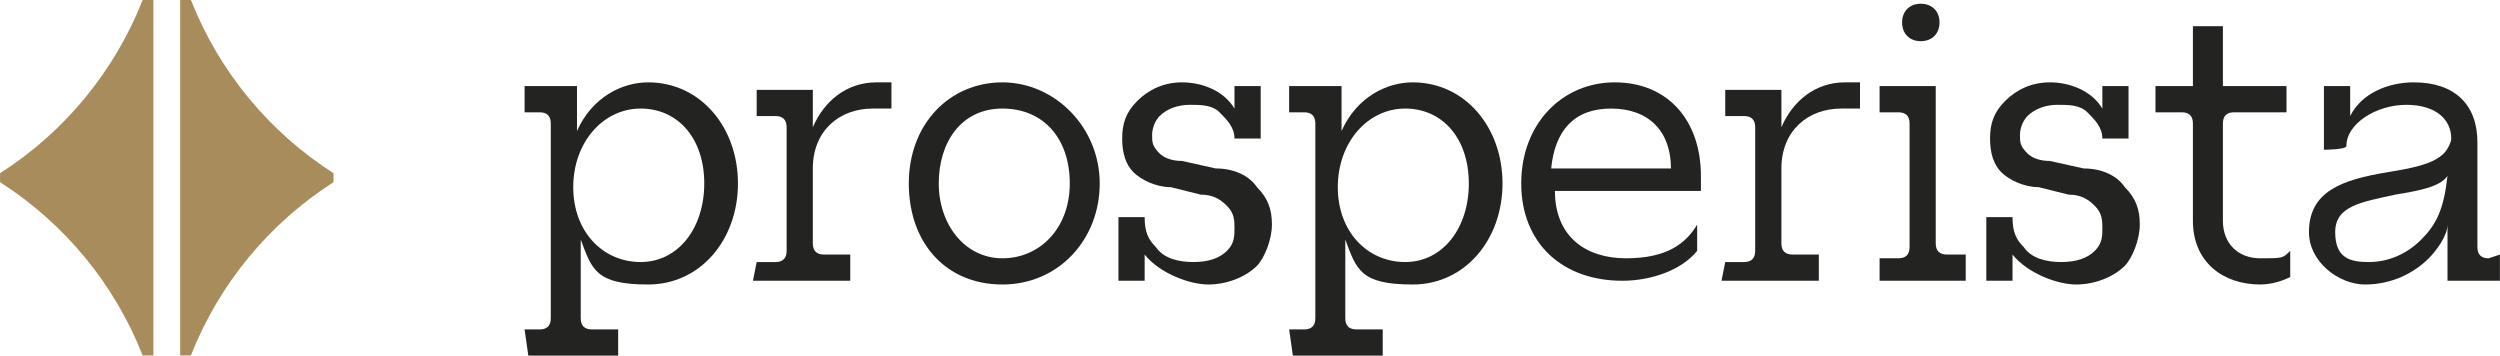
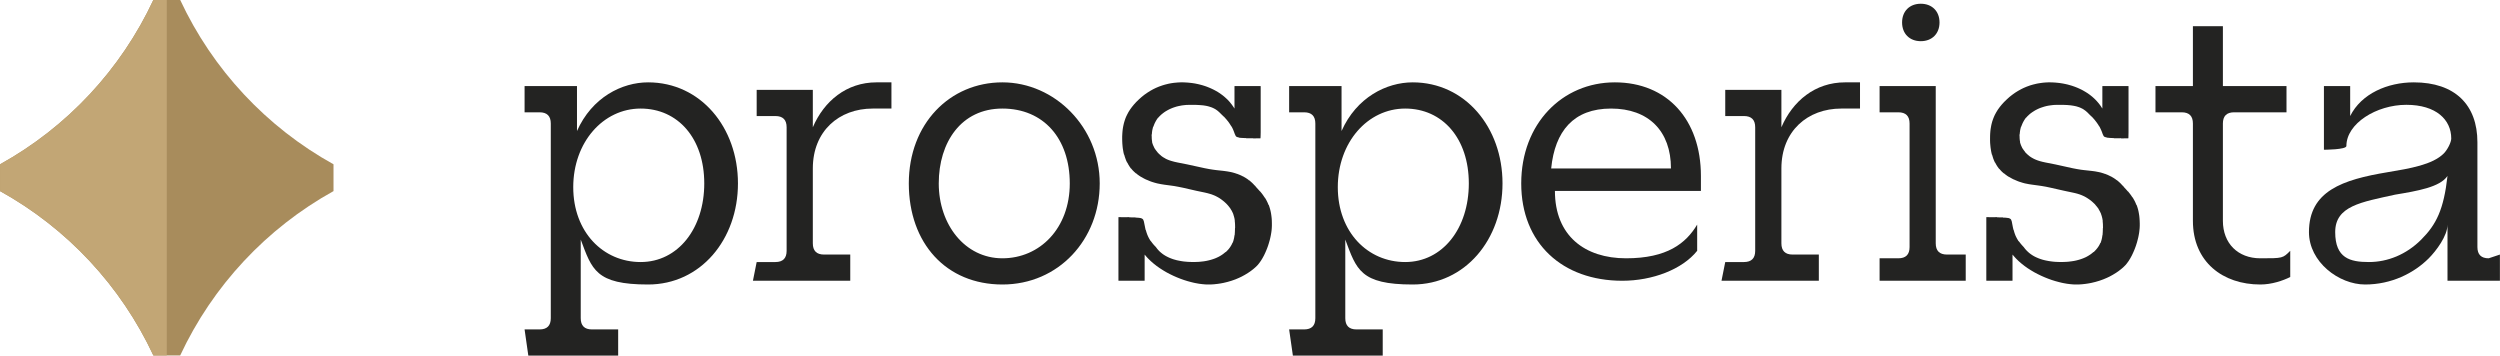
<svg xmlns="http://www.w3.org/2000/svg" viewBox="118.99 402.8 66.777 9.5" width="2400" height="341.4">
  <g transform="translate(114.492,398.597) scale(0.179)">
-     <path d="M48,23.471 H46.402 A54.312,54.312 0 0 1 25.118,49.33 V50.67 A54.312,54.312 0 0 1 46.402,76.529 H48 Z" fill="#A88C5C" />
-     <path d="M52,23.471 H53.598 A54.312,54.312 0 0 0 74.882,49.33 V50.67 A54.312,54.312 0 0 0 53.598,76.529 H52 Z" fill="#A88C5C" />
+     <path d="M48 23.471H52A54.312 54.312 0 0 0 74.882 48V52A54.312 54.312 0 0 0 52 76.529H48A54.312 54.312 0 0 0 25.118 52V48A54.312 54.312 0 0 0 48 23.471Z" fill="#A88C5C" />
+     <path d="M50 23.471H48A54.312 54.312 0 0 1 25.118 48V52A54.312 54.312 0 0 1 48 76.529H50Z" fill="#C2A675" />
  </g>
  <g fill="#232322">
    <path d="M133,411.6 L133.4,411.6 C133.6,411.6,133.7,411.5,133.7,411.3 L133.7,406.1 C133.7,405.9,133.6,405.8,133.4,405.8 L133,405.8 L133,405.1 L134.4,405.1 L134.4,406.3 C134.8,405.4,135.6,405,136.3,405 C137.7,405,138.7,406.2,138.7,407.7 C138.7,409.2,137.7,410.4,136.3,410.4 C134.9,410.4,134.8,410,134.5,409.2 L134.5,411.3 C134.5,411.5,134.6,411.6,134.8,411.6 L135.5,411.6 L135.5,412.3 L133.1,412.3 L133,411.6 Z M137.8,407.7 C137.8,406.5,137.1,405.7,136.1,405.7 C135.1,405.7,134.3,406.6,134.3,407.8 C134.3,409,135.1,409.8,136.1,409.8 C137.1,409.8,137.8,408.9,137.8,407.7 Z" />
    <path d="M139.2,409.8 L139.7,409.8 C139.9,409.8,140,409.7,140,409.5 L140,406.2 C140,406,139.9,405.9,139.7,405.9 L139.2,405.9 L139.2,405.2 L140.7,405.2 L140.7,406.2 C141,405.5,141.6,405,142.4,405 C143.2,405,142.7,405,142.8,405 L142.8,405.7 C142.7,405.7,142.5,405.7,142.3,405.7 C141.4,405.7,140.7,406.3,140.7,407.3 L140.7,409.3 C140.7,409.5,140.8,409.6,141,409.6 L141.7,409.6 L141.7,410.3 L139.1,410.3 L139.2,409.8 Z" />
    <path d="M143.264,407.7 C143.264,406.1,144.364,405,145.764,405 C147.164,405,148.364,406.2,148.364,407.7 C148.364,409.2,147.264,410.4,145.764,410.4 C144.264,410.4,143.264,409.3,143.264,407.7 Z M147.564,407.7 C147.564,406.5,146.864,405.7,145.764,405.7 C144.664,405.7,144.064,406.6,144.064,407.7 C144.064,408.8,144.764,409.7,145.764,409.7 C146.764,409.7,147.564,408.9,147.564,407.7 Z" />
-     <path d="M149.564,409.6 L149.564,410.3 L148.864,410.3 L148.864,408.6 L149.564,408.6 C149.564,409,149.664,409.2,149.864,409.4 C150.064,409.7,150.464,409.8,150.864,409.8 C151.264,409.8,151.564,409.7,151.764,409.5 C151.964,409.3,151.964,409.1,151.964,408.9 C151.964,408.7,151.964,408.5,151.764,408.3 C151.564,408.1,151.364,408,151.064,408 L150.264,407.8 C149.864,407.8,149.464,407.6,149.264,407.4 C149.064,407.2,148.964,406.9,148.964,406.5 C148.964,406.1,149.064,405.8,149.364,405.5 C149.664,405.2,150.064,405,150.564,405 C151.064,405,151.664,405.2,151.964,405.7 L151.964,405.1 L152.664,405.1 L152.664,406.5 L151.964,406.5 C151.964,406.2,151.764,406,151.564,405.8 C151.364,405.6,151.064,405.6,150.764,405.6 C150.464,405.6,150.164,405.7,149.964,405.9 C149.864,406,149.764,406.2,149.764,406.4 C149.764,406.6,149.764,406.7,149.964,406.9 C150.064,407,150.264,407.1,150.564,407.1 L151.464,407.3 C151.964,407.3,152.364,407.5,152.564,407.8 C152.864,408.1,152.964,408.4,152.964,408.8 C152.964,409.2,152.764,409.7,152.564,409.9 C152.264,410.2,151.764,410.4,151.264,410.4 C150.764,410.4,149.964,410.1,149.564,409.6 Z" />
+     <path d="M150.145 410.073L150.234 410.12L150.333 410.168L150.424 410.208L150.517 410.245L150.612 410.279L150.707 410.309L150.803 410.335L150.881 410.354L150.93 410.364L151.019 410.38L151.108 410.391L151.188 410.398L151.258 410.4L151.338 410.399L151.417 410.394L151.517 410.383L151.596 410.371L151.675 410.356L151.782 410.33L151.887 410.299L151.991 410.262L152.083 410.223L152.155 410.189L152.243 410.141L152.328 410.089L152.394 410.044L152.466 409.989L152.519 409.943L152.562 409.902L152.583 409.88L152.621 409.834L152.668 409.769L152.71 409.701L152.753 409.622L152.787 409.55L152.815 409.485L152.837 409.43L152.861 409.364L152.882 409.297L152.907 409.21L152.923 409.142L152.935 409.084L152.947 409.014L152.955 408.955L152.96 408.895L152.963 408.835L152.963 408.765L152.961 408.685L152.957 408.625L152.95 408.566L152.94 408.497L152.928 408.438L152.916 408.39L152.899 408.332L152.88 408.276L152.876 408.273L152.873 408.273L152.847 408.21L152.812 408.14L152.773 408.074L152.768 408.084L152.767 408.085L152.767 408.076L152.764 408.067L152.726 408.011L152.691 407.964L152.648 407.912L152.639 407.906L152.594 407.855L152.554 407.812L152.512 407.761L152.506 407.755L152.502 407.755L152.47 407.719L152.437 407.686L152.382 407.637L152.361 407.619L152.355 407.616L152.348 407.618L152.344 407.611L152.338 407.604L152.3 407.577L152.262 407.552L152.191 407.511L152.186 407.511L152.154 407.494L152.113 407.475L152.038 407.445L152.019 407.441L152.012 407.437L151.968 407.423L151.924 407.41L151.871 407.397L151.772 407.379L151.68 407.366L151.477 407.344L151.387 407.332L151.287 407.316L151.167 407.293L150.704 407.192L150.441 407.14L150.36 407.122L150.29 407.103L150.238 407.087L150.187 407.068L150.129 407.042L150.116 407.033L150.068 407.006L150.03 406.981L150.007 406.964L150.002 406.958L149.959 406.921L149.932 406.895L149.906 406.867L149.902 406.86L149.878 406.83L149.855 406.8L149.823 406.752L149.819 406.743L149.817 406.735L149.796 406.693L149.785 406.666L149.775 406.639L149.765 406.603L149.762 406.596L149.762 406.591L149.764 406.583L149.758 406.546L149.754 406.499L149.752 406.413L149.75 406.408L149.745 406.41L149.744 406.408L149.755 406.394L149.757 406.385L149.76 406.338L149.766 406.291L149.776 406.244L149.788 406.197L149.784 406.195L149.798 406.182L149.811 406.146L149.825 406.11L149.842 406.074L149.865 406.031L149.891 405.988L149.919 405.948L149.928 405.943L149.968 405.899L150.012 405.858L150.058 405.821L150.099 405.791L150.132 405.77L150.184 405.74L150.229 405.717L150.274 405.697L150.321 405.678L150.368 405.662L150.416 405.647L150.474 405.633L150.562 405.616L150.612 405.61L150.671 405.604L150.761 405.601L150.941 405.602L151.051 405.608L151.131 405.615L151.2 405.626L151.239 405.634L151.278 405.644L151.344 405.665L151.381 405.68L151.408 405.693L151.435 405.707L151.469 405.727L151.517 405.762L151.562 405.802L151.668 405.907L151.684 405.918L151.757 406L151.812 406.07L151.845 406.119L151.881 406.177L151.895 406.189L151.891 406.188L151.913 406.231L151.929 406.266L151.95 406.319L151.975 406.387L151.984 406.402L151.993 406.426L152.004 406.441L152.017 406.452L152.025 406.457L152.041 406.463L152.066 406.468L152.064 406.465L152.081 406.476L152.09 406.478L152.135 406.483L152.191 406.486L152.257 406.489L152.266 406.488L152.267 406.487L152.274 406.492L152.283 406.493L152.458 406.493L152.466 406.497L152.653 406.495L152.659 406.491L152.662 406.424L152.664 406.336L152.664 405.106L152.659 405.1L151.969 405.1L151.964 405.104L151.964 405.695L151.961 405.696L151.94 405.662L151.894 405.597L151.838 405.526L151.784 405.467L151.748 405.433L151.696 405.386L151.657 405.354L151.617 405.324L151.56 405.284L151.518 405.257L151.448 405.217L151.404 405.194L151.341 405.164L151.295 405.144L151.23 405.118L151.183 405.101L151.107 405.077L151.039 405.059L150.99 405.047L150.912 405.031L150.843 405.02L150.793 405.014L150.714 405.006L150.644 405.002L150.594 405L150.524 405L150.454 405.003L150.344 405.013L150.275 405.023L150.206 405.036L150.109 405.06L150.042 405.08L149.948 405.113L149.865 405.148L149.793 405.183L149.714 405.227L149.638 405.275L149.556 405.332L149.478 405.395L149.411 405.455L149.339 405.525L149.279 405.591L149.222 405.661L149.175 405.726L149.132 405.794L149.095 405.864L149.069 405.918L149.05 405.965L149.034 406.012L149.019 406.06L149.006 406.108L148.993 406.167L148.984 406.216L148.977 406.265L148.971 406.325L148.967 406.385L148.964 406.445L148.964 406.505L148.965 406.565L148.968 406.635L148.973 406.695L148.979 406.754L148.992 406.833L149.001 406.882L149.013 406.93L149.019 406.933L149.032 406.981L149.051 407.037L149.068 407.083L149.088 407.127L149.096 407.144L149.101 407.137L149.102 407.146L149.129 407.197L149.154 407.238L149.186 407.285L149.203 407.307L149.208 407.307L149.211 407.303L149.213 407.305L149.213 407.313L149.225 407.328L149.25 407.356L149.284 407.389L149.332 407.432L149.34 407.428L149.342 407.436L149.349 407.442L149.386 407.471L149.425 407.498L149.473 407.529L149.479 407.53L149.545 407.568L149.605 407.598L149.621 407.603L149.7 407.637L149.754 407.657L149.761 407.659L149.825 407.679L149.899 407.699L149.999 407.719L150.091 407.734L150.264 407.757L150.356 407.77L150.465 407.79L150.584 407.814L150.947 407.897L151.167 407.943L151.24 407.96L151.294 407.975L151.348 407.991L151.4 408.011L151.444 408.029L151.486 408.05L151.527 408.072L151.567 408.096L151.606 408.123L151.651 408.157L151.687 408.186L151.722 408.218L151.762 408.257L151.805 408.306L151.84 408.351L151.86 408.379L151.863 408.387L151.888 408.426L151.909 408.468L151.932 408.518L151.934 408.524L151.934 408.532L151.946 408.568L151.956 408.605L151.965 408.642L151.972 408.69L151.972 408.708L151.976 408.747L151.979 408.796L151.981 408.885L151.978 408.894L151.975 408.992L151.97 409.072L151.964 409.089L151.953 409.158L151.939 409.216L151.931 409.244L151.917 409.281L151.91 409.288L151.885 409.341L151.854 409.392L151.819 409.441L151.787 409.478L151.738 409.528L151.72 409.537L151.666 409.581L151.634 409.604L151.6 409.626L151.548 409.656L151.494 409.682L151.448 409.702L151.392 409.722L151.335 409.74L151.277 409.755L151.219 409.768L151.149 409.78L151.09 409.787L151.01 409.795L150.93 409.798L150.861 409.799L150.8 409.798L150.721 409.795L150.661 409.79L150.601 409.784L150.542 409.775L150.483 409.764L150.424 409.752L150.366 409.736L150.319 409.722L150.262 409.701L150.216 409.682L150.162 409.656L150.118 409.632L150.076 409.606L150.043 409.583L150.004 409.552L149.966 409.519L149.931 409.483L149.899 409.446L149.863 409.398L149.821 409.354L149.795 409.325L149.77 409.294L149.734 409.246L149.72 409.232L149.689 409.181L149.661 409.128L149.637 409.074L149.617 409.018L149.594 408.943L149.588 408.935L149.544 408.718L149.542 408.71L149.538 408.702L149.53 408.677L149.521 408.662L149.509 408.649L149.494 408.64L149.486 408.637L149.487 408.641L149.476 408.629L149.442 408.623L149.406 408.618L149.322 408.612L149.315 408.608L149.158 408.606L149.15 408.601L148.972 408.602L148.87 408.6L148.864 408.604L148.864 410.294L148.868 410.3L149.558 410.3L149.564 410.296L149.564 409.606L149.566 409.603L149.625 409.672L149.666 409.715L149.731 409.778L149.806 409.843L149.885 409.905L149.967 409.963L150.059 410.022Z" />
    <path d="M153.424,411.6 L153.824,411.6 C154.024,411.6,154.124,411.5,154.124,411.3 L154.124,406.1 C154.124,405.9,154.024,405.8,153.824,405.8 L153.424,405.8 L153.424,405.1 L154.824,405.1 L154.824,406.3 C155.224,405.4,156.024,405,156.724,405 C158.124,405,159.124,406.2,159.124,407.7 C159.124,409.2,158.124,410.4,156.724,410.4 C155.324,410.4,155.224,410,154.924,409.2 L154.924,411.3 C154.924,411.5,155.024,411.6,155.224,411.6 L155.924,411.6 L155.924,412.3 L153.524,412.3 L153.424,411.6 Z M158.224,407.7 C158.224,406.5,157.524,405.7,156.524,405.7 C155.524,405.7,154.724,406.6,154.724,407.8 C154.724,409,155.524,409.8,156.524,409.8 C157.524,409.8,158.224,408.9,158.224,407.7 Z" />
    <path d="M159.624,407.7 C159.624,406.1,160.724,405,162.124,405 C163.524,405,164.424,406,164.424,407.5 C164.424,409,164.424,407.8,164.424,407.9 L160.524,407.9 C160.524,409.1,161.324,409.7,162.424,409.7 C163.524,409.7,164.024,409.3,164.324,408.8 L164.324,408.8 L164.324,409.5 C163.924,410,163.124,410.3,162.324,410.3 C160.724,410.3,159.624,409.3,159.624,407.7 Z M163.624,407.3 C163.624,406.3,163.024,405.7,162.024,405.7 C161.024,405.7,160.524,406.3,160.424,407.3 L163.624,407.3 Z" />
    <path d="M165.074,409.8 L165.574,409.8 C165.774,409.8,165.874,409.7,165.874,409.5 L165.874,406.2 C165.874,406,165.774,405.9,165.574,405.9 L165.074,405.9 L165.074,405.2 L166.574,405.2 L166.574,406.2 C166.874,405.5,167.474,405,168.274,405 C169.074,405,168.574,405,168.674,405 L168.674,405.7 C168.574,405.7,168.374,405.7,168.174,405.7 C167.274,405.7,166.574,406.3,166.574,407.3 L166.574,409.3 C166.574,409.5,166.674,409.6,166.874,409.6 L167.574,409.6 L167.574,410.3 L164.974,410.3 L165.074,409.8 Z" />
    <path d="M169.197,409.7 L169.697,409.7 C169.898,409.7,169.998,409.6,169.998,409.4 L169.998,406.1 C169.998,405.9,169.898,405.8,169.697,405.8 L169.197,405.8 L169.197,405.1 L170.697,405.1 L170.697,409.3 C170.697,409.5,170.798,409.6,170.998,409.6 L171.498,409.6 L171.498,410.3 L169.197,410.3 L169.197,409.7 Z M169.798,403.4 C169.798,403.1,169.998,402.9,170.298,402.9 C170.597,402.9,170.798,403.1,170.798,403.4 C170.798,403.7,170.597,403.9,170.298,403.9 C169.998,403.9,169.798,403.7,169.798,403.4 Z" />
-     <path d="M172.748,409.6 L172.748,410.3 L172.048,410.3 L172.048,408.6 L172.748,408.6 C172.748,409,172.847,409.2,173.048,409.4 C173.248,409.7,173.648,409.8,174.048,409.8 C174.447,409.8,174.748,409.7,174.947,409.5 C175.148,409.3,175.148,409.1,175.148,408.9 C175.148,408.7,175.148,408.5,174.947,408.3 C174.748,408.1,174.548,408,174.248,408 L173.447,407.8 C173.048,407.8,172.648,407.6,172.447,407.4 C172.248,407.2,172.148,406.9,172.148,406.5 C172.148,406.1,172.248,405.8,172.548,405.5 C172.847,405.2,173.248,405,173.748,405 C174.248,405,174.847,405.2,175.148,405.7 L175.148,405.1 L175.847,405.1 L175.847,406.5 L175.148,406.5 C175.148,406.2,174.947,406,174.748,405.8 C174.548,405.6,174.248,405.6,173.947,405.6 C173.648,405.6,173.347,405.7,173.148,405.9 C173.048,406,172.947,406.2,172.947,406.4 C172.947,406.6,172.947,406.7,173.148,406.9 C173.248,407,173.447,407.1,173.748,407.1 L174.648,407.3 C175.148,407.3,175.548,407.5,175.748,407.8 C176.048,408.1,176.148,408.4,176.148,408.8 C176.148,409.2,175.947,409.7,175.748,409.9 C175.447,410.2,174.947,410.4,174.447,410.4 C173.947,410.4,173.148,410.1,172.748,409.6 Z" />
+     <path d="M173.329 410.073L173.418 410.12L173.517 410.168L173.608 410.208L173.701 410.245L173.795 410.279L173.891 410.309L173.987 410.335L174.065 410.354L174.114 410.364L174.203 410.38L174.292 410.391L174.372 410.398L174.442 410.4L174.522 410.399L174.601 410.394L174.701 410.383L174.78 410.371L174.859 410.356L174.966 410.33L175.071 410.299L175.174 410.262L175.267 410.223L175.339 410.189L175.427 410.141L175.512 410.089L175.578 410.044L175.649 409.989L175.68 409.963L175.725 409.922L175.767 409.88L175.805 409.834L175.852 409.769L175.894 409.701L175.937 409.622L175.971 409.549L175.999 409.485L176.021 409.429L176.045 409.363L176.072 409.277L176.09 409.21L176.107 409.142L176.119 409.083L176.131 409.014L176.138 408.955L176.144 408.895L176.147 408.835L176.147 408.765L176.144 408.685L176.14 408.625L176.134 408.565L176.123 408.496L176.112 408.438L176.1 408.389L176.083 408.332L176.064 408.277L176.06 408.274L176.058 408.281L176.056 408.27L176.037 408.225L176.021 408.189L175.998 408.145L175.959 408.077L175.954 408.071L175.951 408.072L175.913 408.015L175.872 407.961L175.836 407.916L175.831 407.911L175.828 407.915L175.821 407.904L175.782 407.86L175.737 407.812L175.696 407.761L175.691 407.758L175.689 407.76L175.686 407.759L175.682 407.751L175.637 407.702L175.603 407.67L175.56 407.632L175.538 407.615L175.526 407.609L175.488 407.58L175.44 407.549L175.376 407.512L175.37 407.511L175.295 407.474L175.22 407.444L175.208 407.443L175.193 407.436L175.149 407.422L175.106 407.409L175.052 407.397L174.954 407.378L174.862 407.366L174.66 407.344L174.578 407.334L174.469 407.316L174.349 407.293L173.896 407.193L173.632 407.141L173.55 407.123L173.478 407.104L173.425 407.087L173.372 407.067L173.321 407.044L173.264 407.013L173.217 406.983L173.194 406.966L173.188 406.96L173.145 406.924L173.118 406.898L173.092 406.871L173.086 406.867L173.08 406.853L173.046 406.809L173.014 406.762L173.004 406.746L173.002 406.738L172.985 406.704L172.974 406.678L172.961 406.642L172.95 406.605L172.948 406.596L172.95 406.588L172.943 406.55L172.939 406.512L172.937 406.464L172.936 406.416L172.935 406.409L172.927 406.41L172.937 406.396L172.94 406.388L172.944 406.34L172.95 406.293L172.959 406.246L172.972 406.199L172.971 406.195L172.966 406.196L172.98 406.184L173.001 406.13L173.016 406.094L173.034 406.058L173.053 406.024L173.079 405.982L173.102 405.95L173.117 405.938L173.15 405.901L173.194 405.86L173.232 405.828L173.281 405.793L173.323 405.766L173.366 405.741L173.411 405.718L173.456 405.697L173.502 405.679L173.55 405.663L173.597 405.648L173.655 405.633L173.704 405.623L173.764 405.614L173.813 405.608L173.863 405.603L173.953 405.601L174.123 405.602L174.213 405.606L174.303 405.614L174.381 405.626L174.421 405.634L174.459 405.643L174.526 405.664L174.563 405.679L174.59 405.692L174.617 405.705L174.651 405.726L174.7 405.761L174.745 405.8L174.85 405.906L174.867 405.917L174.94 405.999L174.994 406.069L175.033 406.125L175.064 406.176L175.078 406.188L175.075 406.188L175.115 406.273L175.137 406.326L175.158 406.386L175.167 406.401L175.177 406.425L175.181 406.433L175.193 406.446L175.208 406.456L175.216 406.46L175.232 406.464L175.25 406.468L175.249 406.466L175.25 406.465L175.264 406.476L175.273 406.477L175.355 406.485L175.45 406.489L175.458 406.493L175.634 406.493L175.638 406.491L175.634 406.484L175.646 406.495L175.654 406.497L175.839 406.495L175.843 406.489L175.844 406.47L175.847 406.334L175.847 405.103L175.841 405.1L175.151 405.1L175.148 405.107L175.148 405.697L175.144 405.694L175.106 405.635L175.077 405.595L175.046 405.555L175 405.502L174.966 405.466L174.93 405.431L174.878 405.384L174.839 405.353L174.807 405.328L174.742 405.283L174.699 405.256L174.639 405.221L174.595 405.197L174.523 405.163L174.477 405.143L174.411 405.117L174.336 405.091L174.288 405.077L174.22 405.058L174.172 405.047L174.093 405.031L174.024 405.02L173.975 405.014L173.895 405.006L173.825 405.002L173.755 405L173.705 405L173.635 405.003L173.565 405.009L173.496 405.018L173.427 405.029L173.387 405.037L173.3 405.058L173.223 405.08L173.129 405.114L173.046 405.149L172.983 405.18L172.896 405.228L172.819 405.276L172.738 405.334L172.667 405.39L172.593 405.457L172.521 405.527L172.461 405.593L172.41 405.655L172.357 405.728L172.315 405.796L172.277 405.866L172.256 405.912L172.237 405.958L172.22 406.005L172.207 406.043L172.194 406.091L172.182 406.14L172.173 406.189L172.163 406.248L172.157 406.298L172.152 406.358L172.149 406.418L172.148 406.498L172.148 406.558L172.15 406.618L172.155 406.677L172.162 406.747L172.176 406.836L172.186 406.884L172.197 406.932L172.201 406.929L172.22 406.993L172.235 407.04L172.253 407.085L172.273 407.13L172.281 407.146L172.284 407.14L172.285 407.14L172.287 407.149L172.32 407.209L172.346 407.25L172.374 407.289L172.392 407.312L172.396 407.311L172.434 407.355L172.467 407.389L172.516 407.432L172.523 407.428L172.526 407.436L172.533 407.442L172.571 407.471L172.609 407.499L172.649 407.524L172.656 407.528L172.663 407.53L172.737 407.572L172.787 407.597L172.794 407.6L172.8 407.599L172.807 407.604L172.815 407.608L172.885 407.638L172.938 407.658L172.945 407.659L173.017 407.682L173.079 407.699L173.186 407.72L173.265 407.732L173.442 407.756L173.532 407.769L173.641 407.788L173.759 407.813L174.131 407.897L174.358 407.945L174.429 407.961L174.482 407.975L174.534 407.991L174.585 408.01L174.627 408.028L174.668 408.047L174.708 408.069L174.746 408.092L174.791 408.122L174.842 408.159L174.876 408.188L174.909 408.218L174.953 408.26L174.962 408.274L175.003 408.322L175.046 408.379L175.048 408.387L175.084 408.451L175.108 408.502L175.115 408.519L175.116 408.528L175.129 408.564L175.139 408.601L175.148 408.639L175.156 408.686L175.158 408.692L175.156 408.701L175.163 408.788L175.165 408.886L175.162 408.894L175.159 408.992L175.154 409.071L175.149 409.088L175.14 409.147L175.13 409.194L175.117 409.241L175.104 409.278L175.114 409.275L175.099 409.287L175.093 409.293L175.076 409.329L175.058 409.363L175.037 409.395L175.014 409.427L174.977 409.472L174.924 409.527L174.933 409.524L174.906 409.536L174.869 409.567L174.829 409.597L174.779 409.629L174.736 409.654L174.701 409.672L174.646 409.696L174.599 409.714L174.552 409.73L174.504 409.744L174.446 409.759L174.387 409.771L174.328 409.78L174.249 409.79L174.189 409.795L174.109 409.798L174.049 409.799L173.979 409.798L173.899 409.795L173.839 409.79L173.78 409.783L173.72 409.774L173.661 409.763L173.613 409.753L173.554 409.738L173.497 409.72L173.45 409.703L173.395 409.68L173.35 409.659L173.306 409.635L173.272 409.614L173.231 409.586L173.191 409.555L173.154 409.522L173.112 409.48L173.079 409.442L173.049 409.402L173.002 409.351L172.97 409.314L172.922 409.252L172.895 409.228L172.9 409.231L172.902 409.23L172.881 409.197L172.862 409.163L172.844 409.128L172.827 409.092L172.813 409.055L172.8 409.018L172.778 408.942L172.772 408.934L172.757 408.867L172.727 408.712L172.72 408.695L172.715 408.679L172.707 408.663L172.695 408.65L172.688 408.645L172.672 408.638L172.673 408.64L172.663 408.63L172.647 408.626L172.604 408.62L172.559 408.615L172.512 408.613L172.514 408.624L172.502 408.611L172.495 408.608L172.341 408.606L172.334 408.601L172.156 408.602L172.054 408.6L172.048 408.603L172.048 410.294L172.051 410.3L172.741 410.3L172.748 410.296L172.748 409.606L172.75 409.603L172.809 409.671L172.85 409.715L172.915 409.778L172.99 409.843L173.069 409.905L173.15 409.963L173.243 410.022Z" />
    <path d="M177.567,408.7 L177.567,406.1 C177.567,405.9,177.468,405.8,177.268,405.8 L176.567,405.8 L176.567,405.1 L177.567,405.1 L177.567,403.5 L178.368,403.5 L178.368,405.1 L180.067,405.1 L180.067,405.8 L178.667,405.8 C178.468,405.8,178.368,405.9,178.368,406.1 L178.368,408.7 C178.368,409.3,178.768,409.7,179.368,409.7 C179.968,409.7,179.968,409.7,180.167,409.5 L180.167,410.2 C179.968,410.3,179.667,410.4,179.368,410.4 C178.368,410.4,177.567,409.8,177.567,408.7 Z" />
    <path d="M185.768,409.6 L185.768,410.3 L184.368,410.3 L184.368,408.8 C184.368,409.1,184.067,409.5,183.868,409.7 C183.468,410.1,182.868,410.4,182.167,410.4 C181.468,410.4,180.667,409.8,180.667,409 C180.667,407.9,181.567,407.6,182.768,407.4 C183.368,407.3,183.968,407.2,184.268,406.9 C184.368,406.8,184.468,406.6,184.468,406.5 C184.468,406,184.067,405.6,183.268,405.6 C182.468,405.6,181.667,406.1,181.667,406.7 L181.667,406.7 C181.667,406.8,181.067,406.8,181.067,406.8 L181.067,405.1 L181.768,405.1 L181.768,405.9 C182.067,405.3,182.768,405,183.468,405 C184.567,405,185.167,405.6,185.167,406.6 L185.167,409.4 C185.167,409.6,185.268,409.7,185.468,409.7 L185.768,409.6 Z M184.368,407.5 C184.167,407.8,183.567,407.9,182.968,408 C182.067,408.2,181.368,408.3,181.368,409 C181.368,409.7,181.768,409.8,182.268,409.8 C182.768,409.8,183.268,409.6,183.667,409.2 C184.067,408.8,184.268,408.4,184.368,407.5 Z" />
  </g>
</svg>
